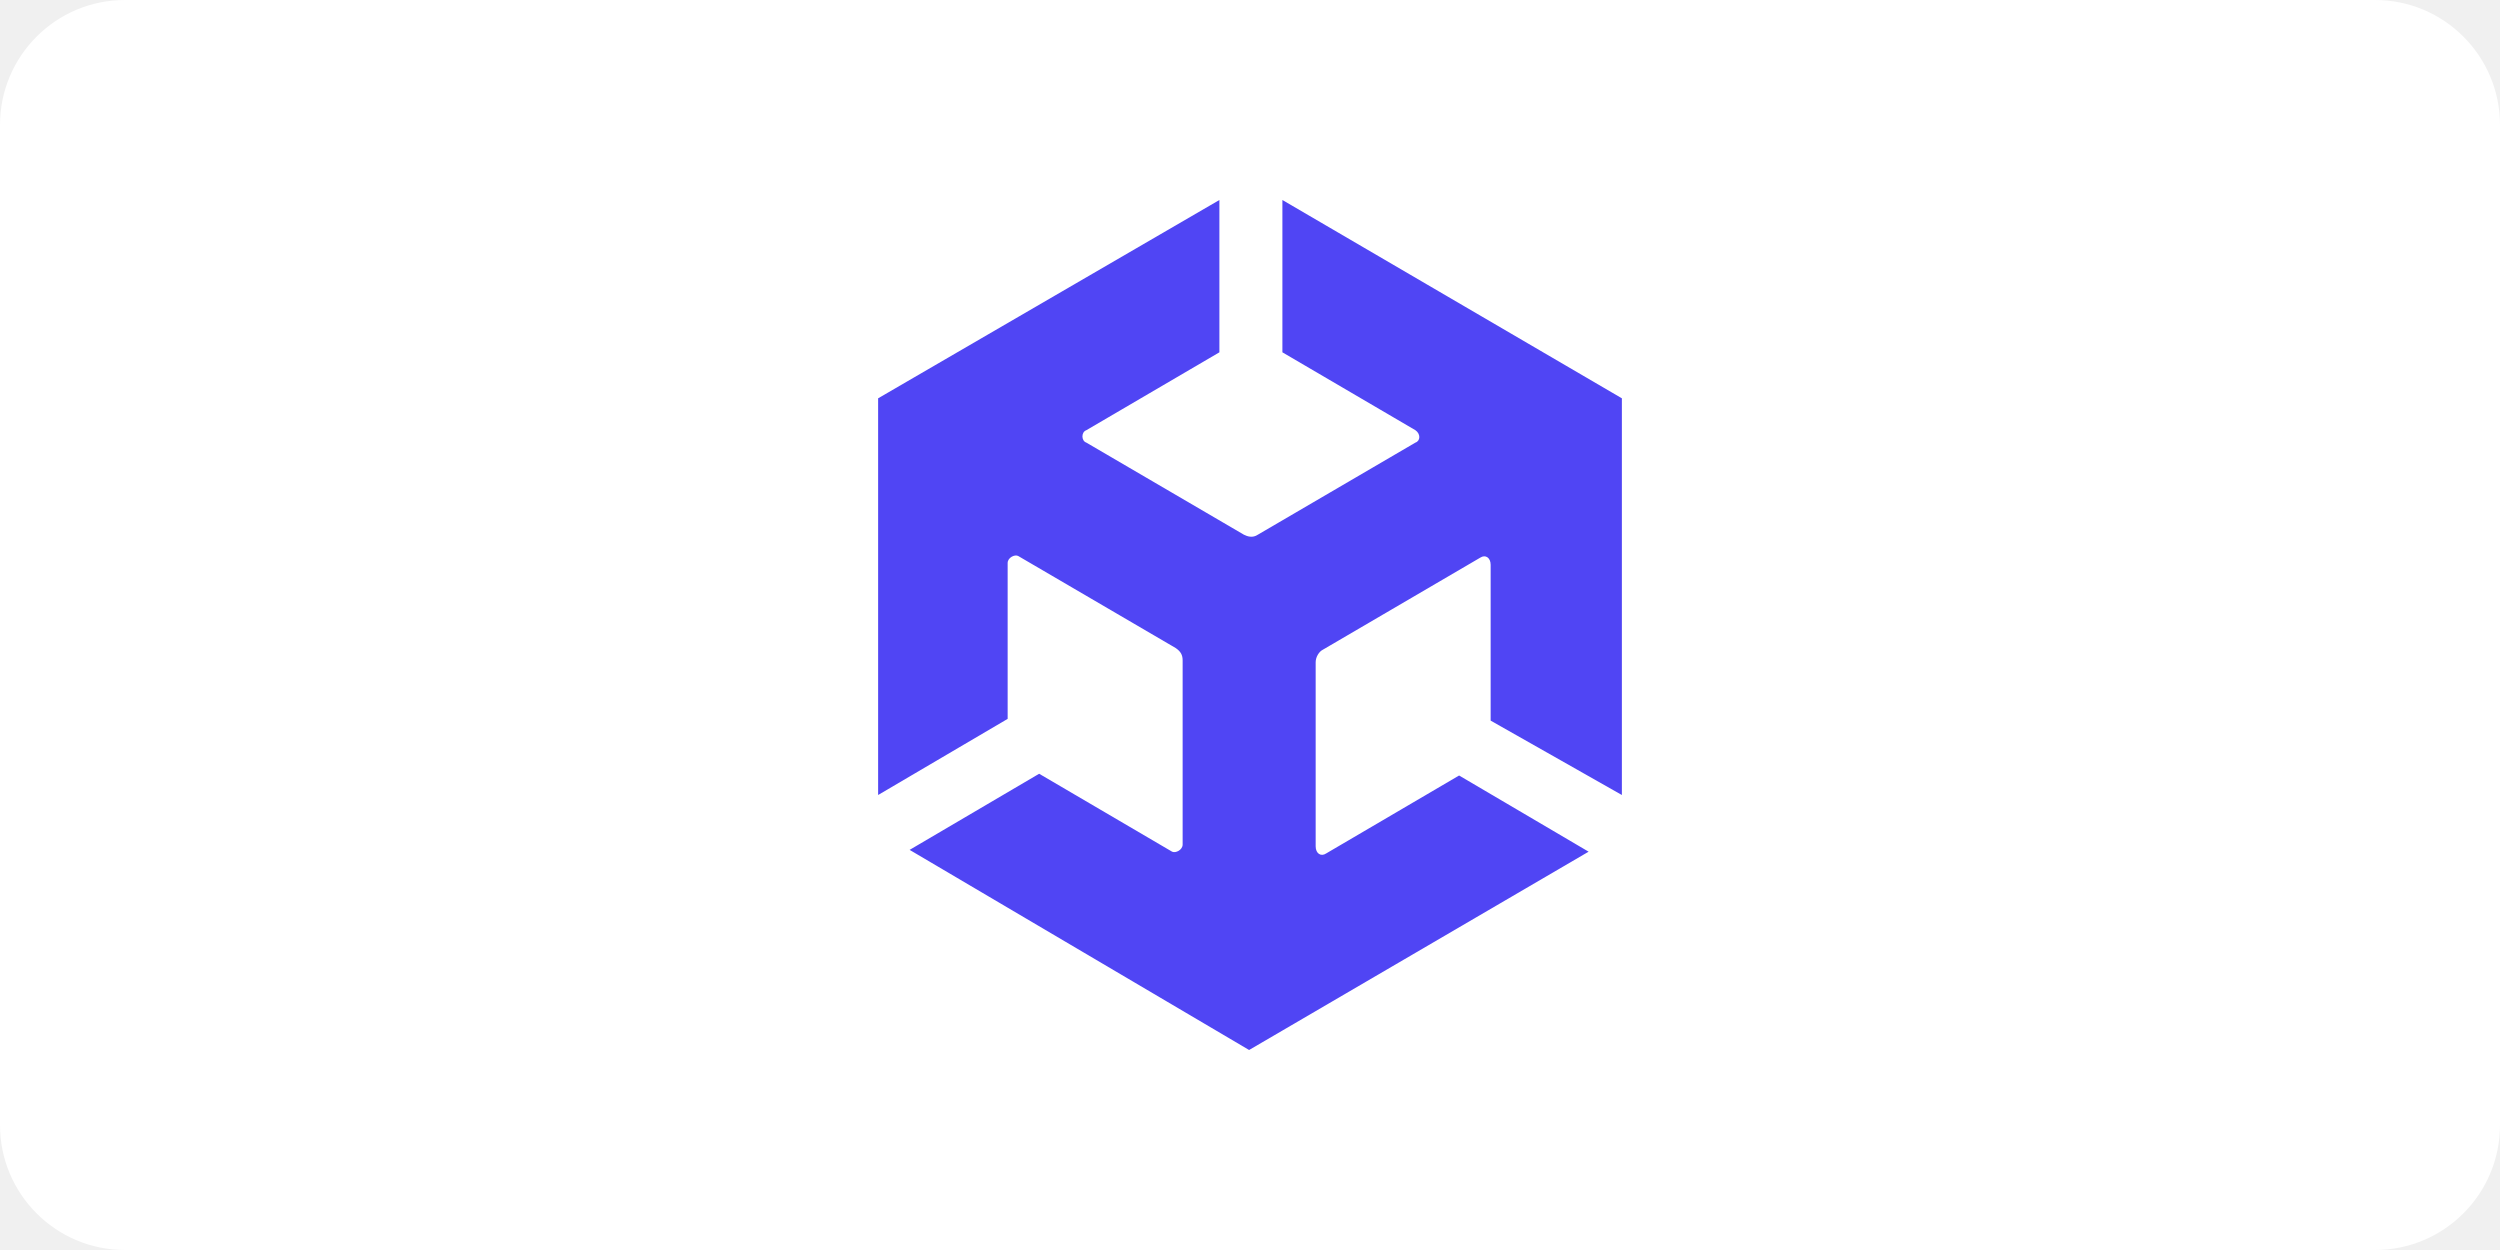
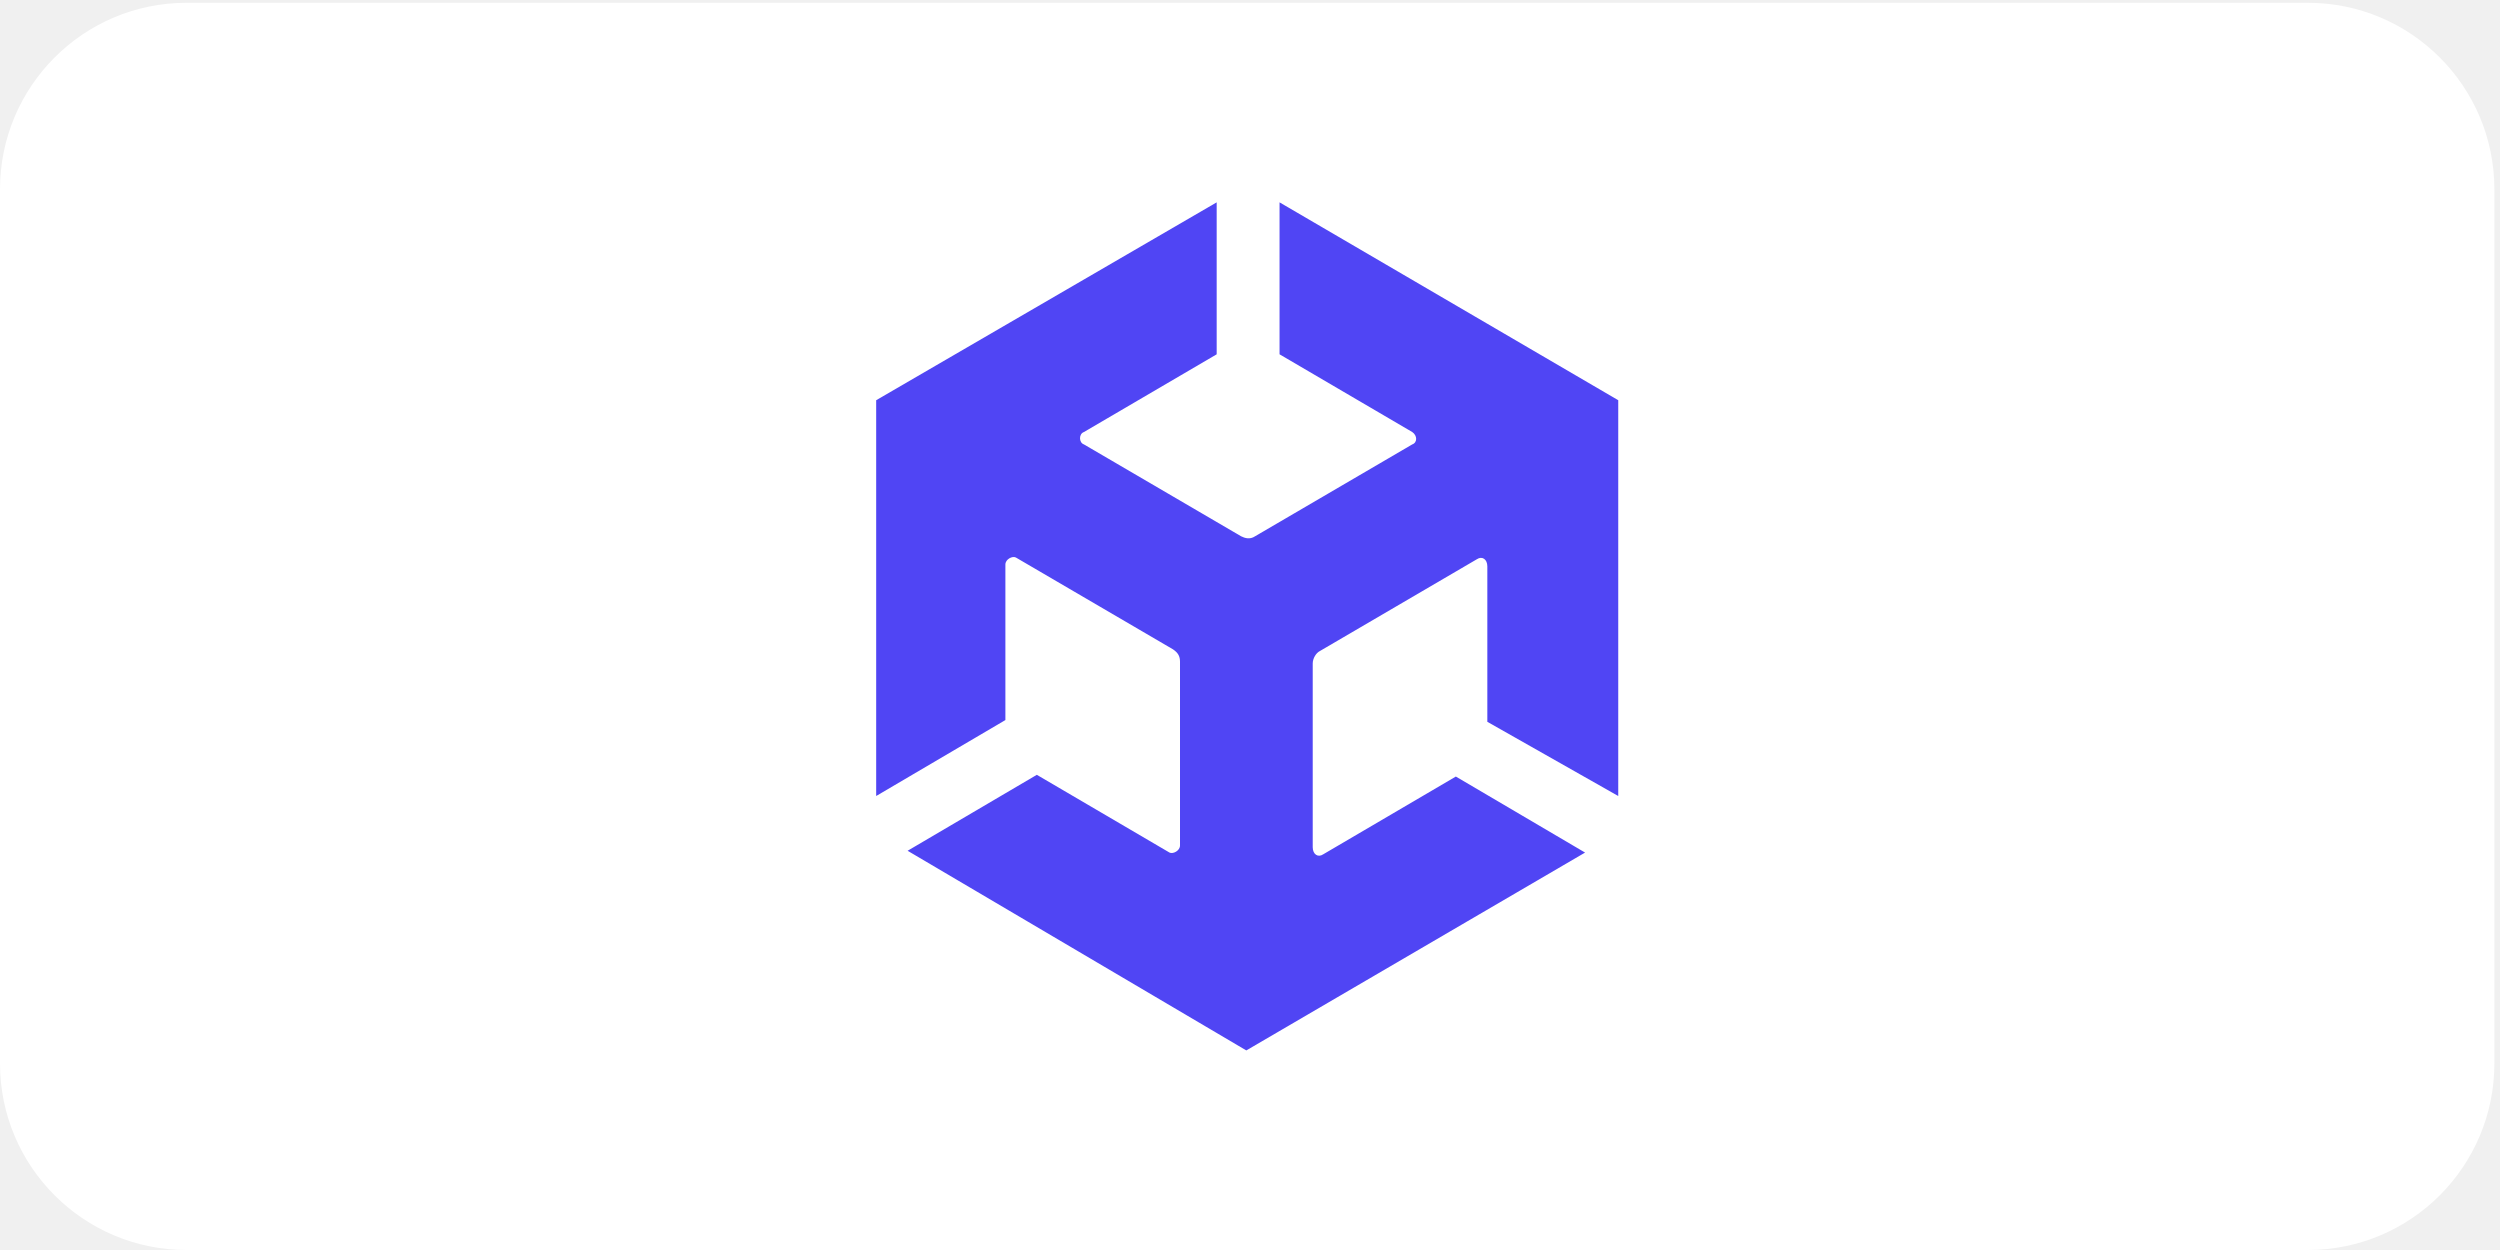
- <svg xmlns="http://www.w3.org/2000/svg" width="200" height="100" viewBox="0 0 200 100" fill="none">
-   <rect width="200" height="100" rx="10" fill="white" />
-   <path d="M129.75 63.6V31.865L102.592 16V28.185L113.23 34.415C113.651 34.7 113.651 35.265 113.23 35.41L100.629 42.775C100.208 43.06 99.792 42.915 99.511 42.775L86.91 35.41C86.489 35.265 86.489 34.56 86.91 34.415L97.552 28.185V16L70.25 31.865V63.6L80.612 57.51V45.04C80.612 44.615 81.168 44.335 81.449 44.475L94.05 51.84C94.471 52.125 94.611 52.41 94.611 52.835V67.565C94.611 67.99 94.05 68.275 93.769 68.135L83.132 61.9L72.77 67.99L99.928 84L127.089 68.135L116.728 62.04L106.095 68.275C105.674 68.56 105.253 68.275 105.253 67.71V52.975C105.253 52.55 105.534 52.125 105.814 51.985L118.415 44.615C118.836 44.335 119.252 44.615 119.252 45.185V57.65L129.75 63.6Z" fill="#5045F4" />
+ <svg xmlns="http://www.w3.org/2000/svg" width="134" height="67" viewBox="0 0 134 67" fill="none">
+   <rect y="0.15" width="133.699" height="66.85" rx="10" fill="white" />
+   <path d="M86.738 42.666V21.452L68.584 10.846V18.991L75.695 23.156C75.976 23.347 75.976 23.724 75.695 23.821L67.271 28.745C66.99 28.935 66.711 28.838 66.524 28.745L58.1 23.821C57.819 23.724 57.819 23.253 58.1 23.156L65.214 18.991V10.846L46.963 21.452V42.666L53.889 38.595V30.259C53.889 29.975 54.262 29.787 54.449 29.881L62.873 34.805C63.154 34.995 63.248 35.185 63.248 35.47V45.317C63.248 45.601 62.873 45.791 62.686 45.698L55.574 41.53L48.648 45.601L66.802 56.303L84.96 45.698L78.033 41.623L70.925 45.791C70.644 45.982 70.362 45.791 70.362 45.413V35.563C70.362 35.279 70.55 34.995 70.737 34.901L79.161 29.975C79.442 29.787 79.721 29.975 79.721 30.356V38.689L86.738 42.666Z" fill="#5045F4" />
</svg>
